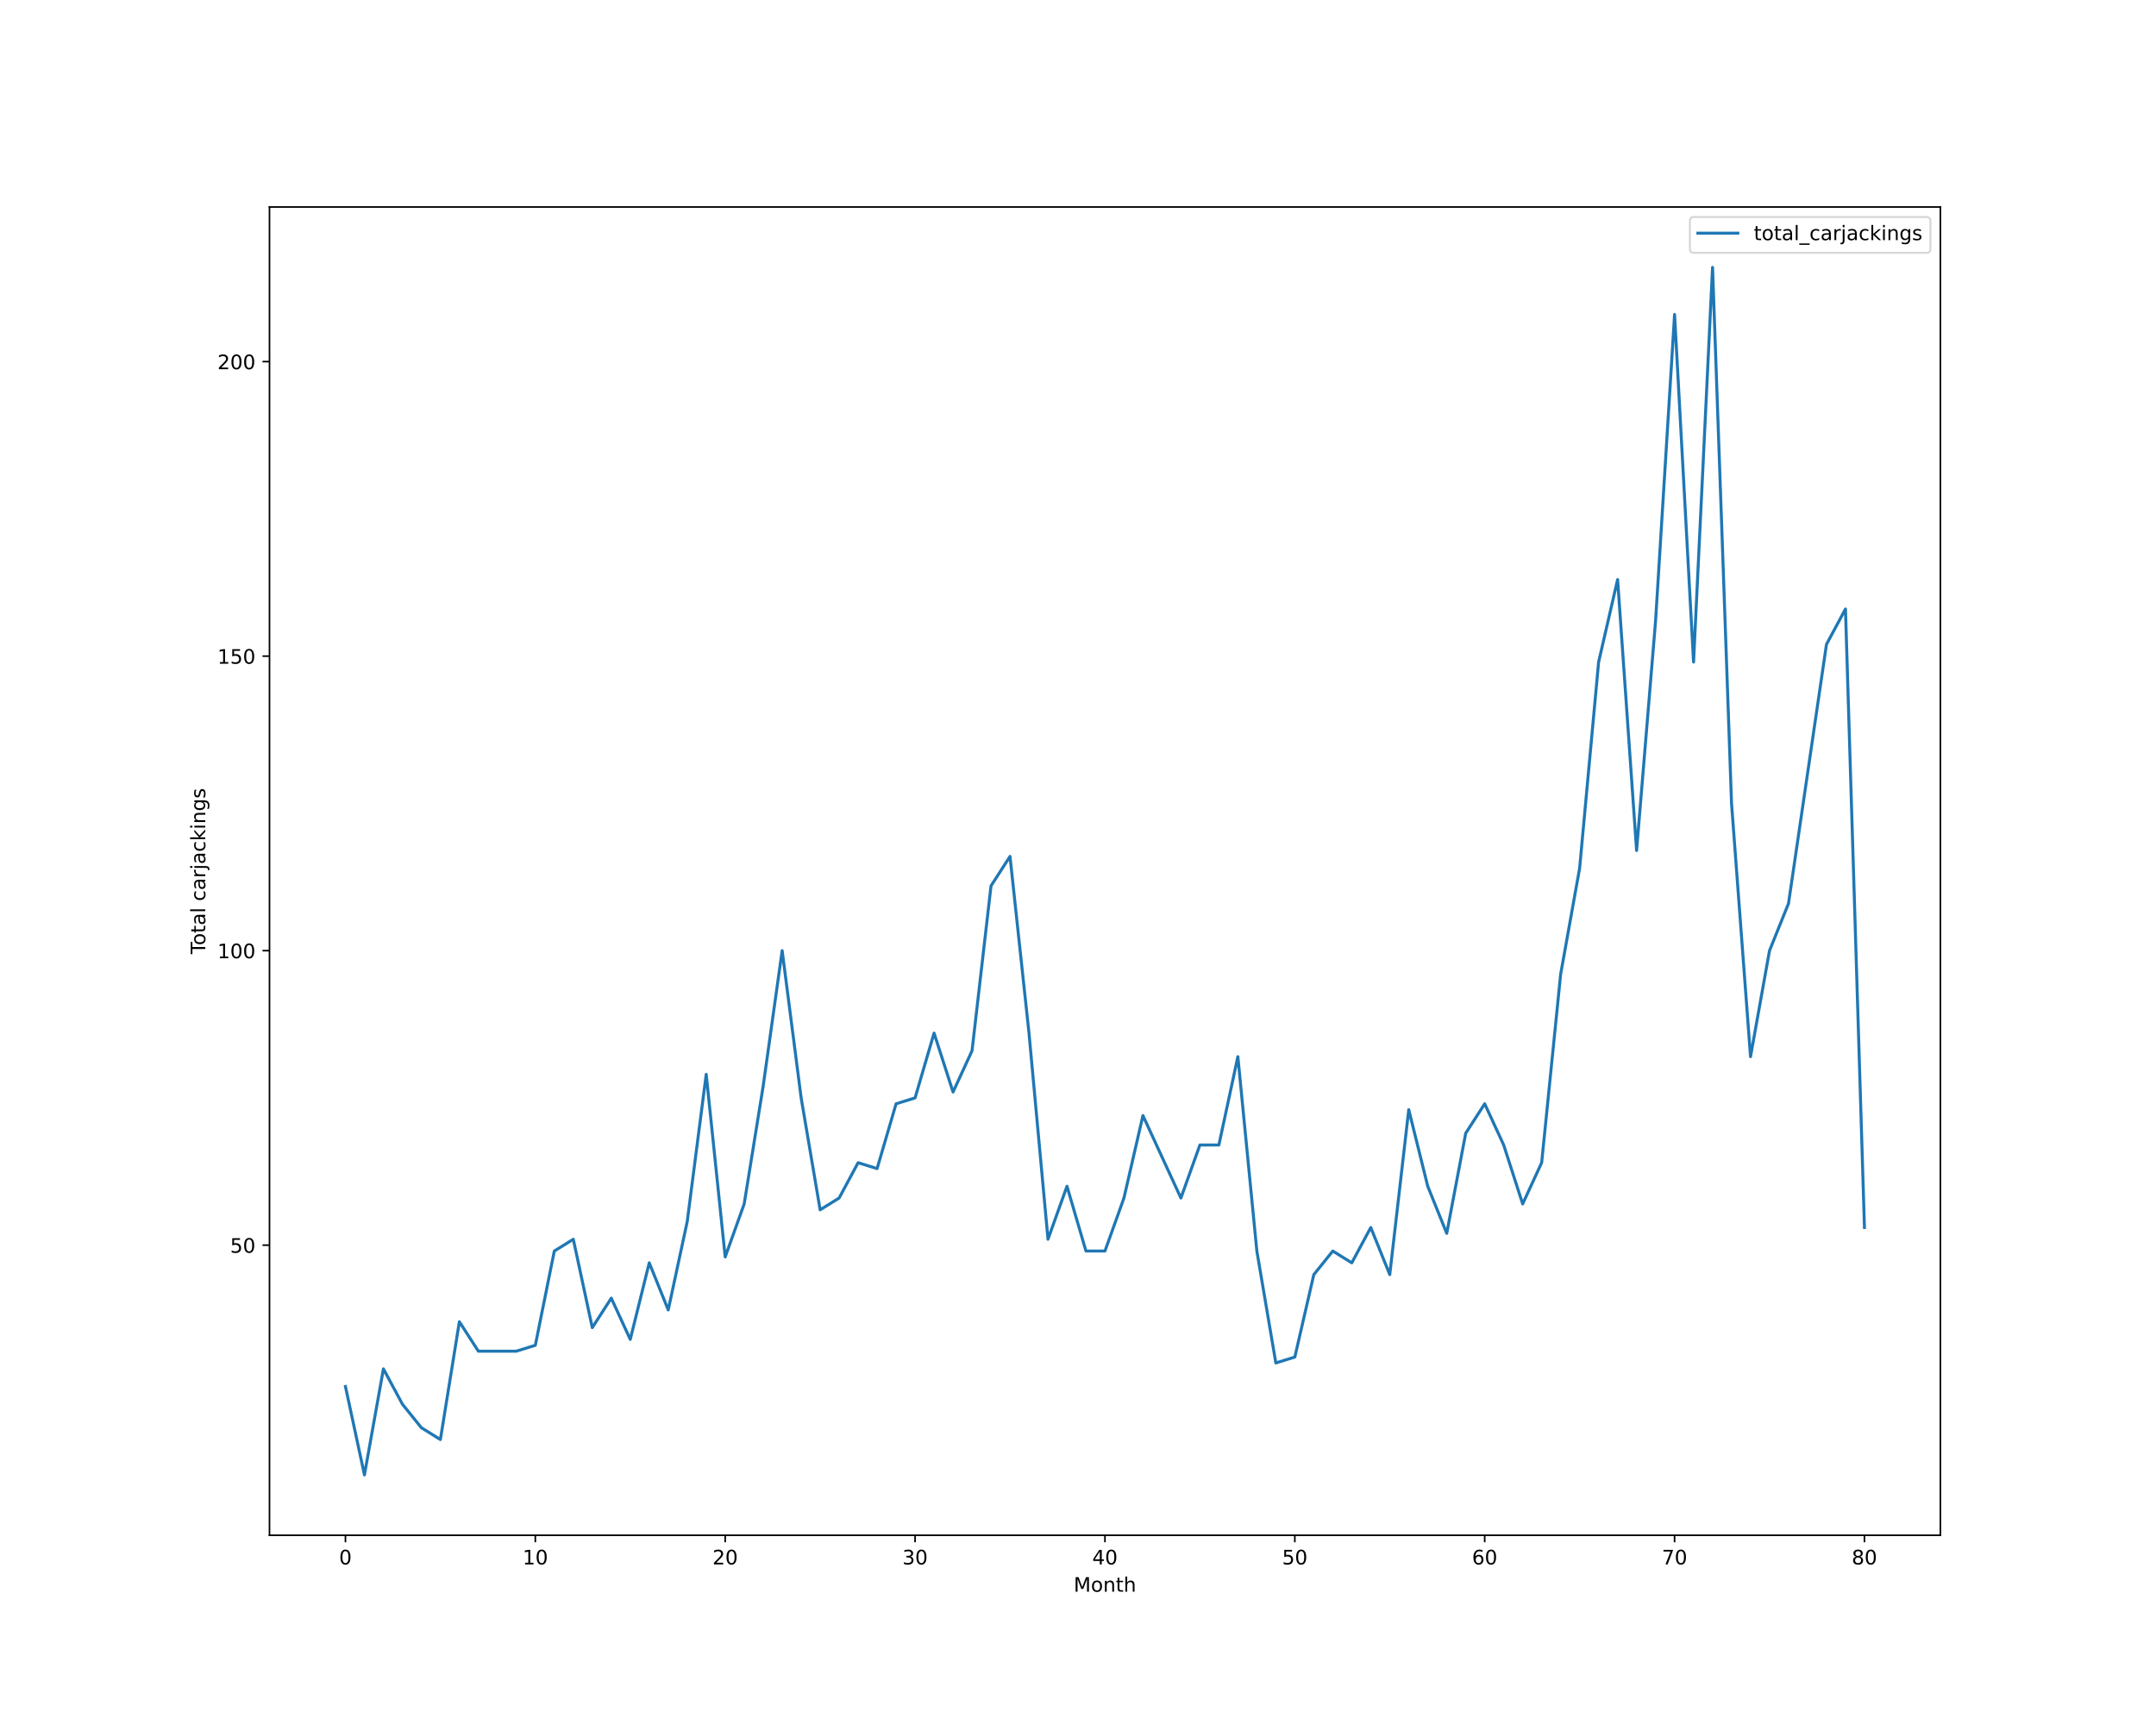
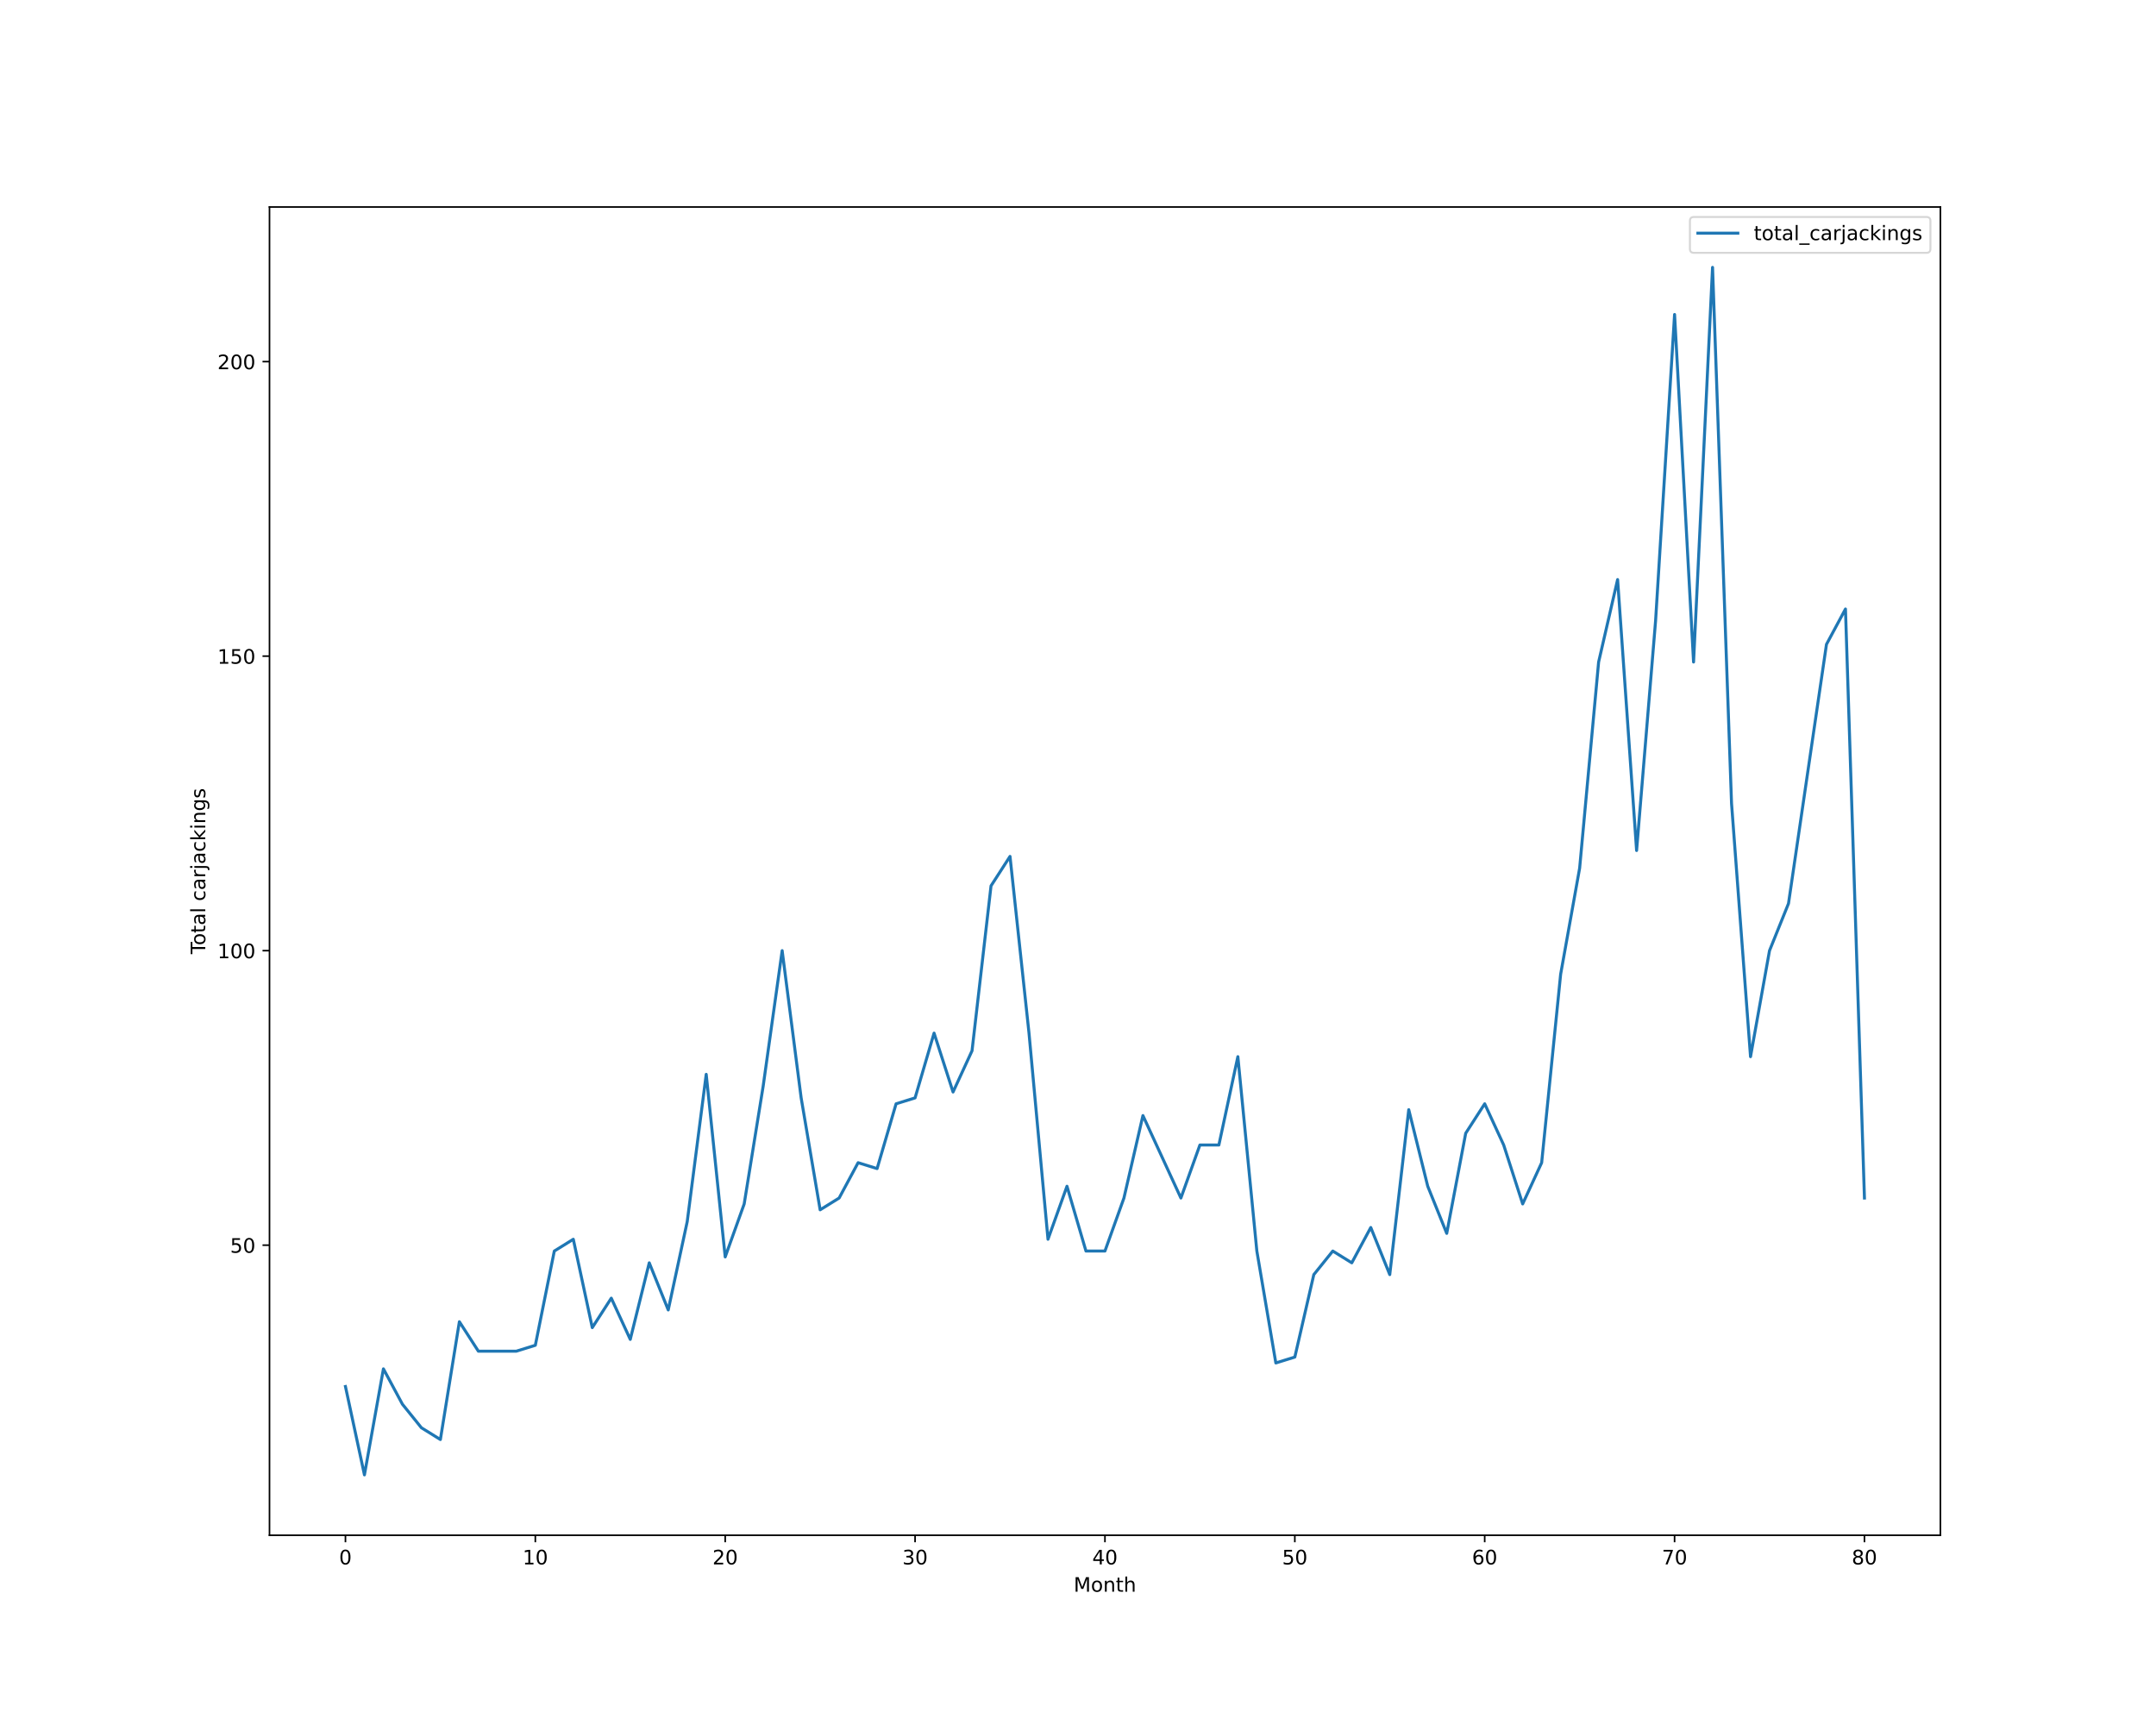
<svg xmlns="http://www.w3.org/2000/svg" xmlns:xlink="http://www.w3.org/1999/xlink" height="864pt" version="1.1" viewBox="0 0 1080 864" width="1080pt">
  <defs>
    <style type="text/css">*{stroke-linecap:butt;stroke-linejoin:round;}</style>
  </defs>
  <g id="figure_1">
    <g id="patch_1">
      <path d="M 0 864  L 1080 864  L 1080 0  L 0 0  z " style="fill:#ffffff;" />
    </g>
    <g id="axes_1">
      <g id="patch_2">
        <path d="M 135 768.96  L 972 768.96  L 972 103.68  L 135 103.68  z " style="fill:#ffffff;" />
      </g>
      <g id="matplotlib.axis_1">
        <g id="xtick_1">
          <g id="line2d_1">
            <defs>
-               <path d="M 0 0  L 0 3.5  " id="mfacd2be5e6" style="stroke:#000000;stroke-width:0.8;" />
-             </defs>
-             <g>
-               <use style="stroke:#000000;stroke-width:0.8;" x="173.045" xlink:href="#mfacd2be5e6" y="768.96" />
+               <path d="M 0 0  L 0 3.5  " id="mfdf4e4b4fd" style="stroke:#000000;stroke-width:0.8;" />
+             </defs>
+             <g>
+               <use style="stroke:#000000;stroke-width:0.8;" x="173.045" xlink:href="#mfdf4e4b4fd" y="768.96" />
            </g>
          </g>
          <g id="text_1">
            <g transform="translate(169.8642 783.5584)scale(0.1 -0.1)">
              <defs>
                <path d="M 2034 4250  Q 1547 4250 1301 3770  Q 1056 3291 1056 2328  Q 1056 1369 1301 889  Q 1547 409 2034 409  Q 2525 409 2770 889  Q 3016 1369 3016 2328  Q 3016 3291 2770 3770  Q 2525 4250 2034 4250  z M 2034 4750  Q 2819 4750 3233 4129  Q 3647 3509 3647 2328  Q 3647 1150 3233 529  Q 2819 -91 2034 -91  Q 1250 -91 836 529  Q 422 1150 422 2328  Q 422 3509 836 4129  Q 1250 4750 2034 4750  z " id="DejaVuSans-30" transform="scale(0.015625)" />
              </defs>
              <use xlink:href="#DejaVuSans-30" />
            </g>
          </g>
        </g>
        <g id="xtick_2">
          <g id="line2d_2">
            <g>
-               <use style="stroke:#000000;stroke-width:0.8;" x="268.159" xlink:href="#mfacd2be5e6" y="768.96" />
+               <use style="stroke:#000000;stroke-width:0.8;" x="268.159" xlink:href="#mfdf4e4b4fd" y="768.96" />
            </g>
          </g>
          <g id="text_2">
            <g transform="translate(261.7966 783.5584)scale(0.1 -0.1)">
              <defs>
                <path d="M 794 531  L 1825 531  L 1825 4091  L 703 3866  L 703 4441  L 1819 4666  L 2450 4666  L 2450 531  L 3481 531  L 3481 0  L 794 0  L 794 531  z " id="DejaVuSans-31" transform="scale(0.015625)" />
              </defs>
              <use xlink:href="#DejaVuSans-31" />
              <use x="63.623" xlink:href="#DejaVuSans-30" />
            </g>
          </g>
        </g>
        <g id="xtick_3">
          <g id="line2d_3">
            <g>
-               <use style="stroke:#000000;stroke-width:0.8;" x="363.273" xlink:href="#mfacd2be5e6" y="768.96" />
+               <use style="stroke:#000000;stroke-width:0.8;" x="363.273" xlink:href="#mfdf4e4b4fd" y="768.96" />
            </g>
          </g>
          <g id="text_3">
            <g transform="translate(356.9102 783.5584)scale(0.1 -0.1)">
              <defs>
                <path d="M 1228 531  L 3431 531  L 3431 0  L 469 0  L 469 531  Q 828 903 1448 1529  Q 2069 2156 2228 2338  Q 2531 2678 2651 2914  Q 2772 3150 2772 3378  Q 2772 3750 2511 3984  Q 2250 4219 1831 4219  Q 1534 4219 1204 4116  Q 875 4013 500 3803  L 500 4441  Q 881 4594 1212 4672  Q 1544 4750 1819 4750  Q 2544 4750 2975 4387  Q 3406 4025 3406 3419  Q 3406 3131 3298 2873  Q 3191 2616 2906 2266  Q 2828 2175 2409 1742  Q 1991 1309 1228 531  z " id="DejaVuSans-32" transform="scale(0.015625)" />
              </defs>
              <use xlink:href="#DejaVuSans-32" />
              <use x="63.623" xlink:href="#DejaVuSans-30" />
            </g>
          </g>
        </g>
        <g id="xtick_4">
          <g id="line2d_4">
            <g>
-               <use style="stroke:#000000;stroke-width:0.8;" x="458.386" xlink:href="#mfacd2be5e6" y="768.96" />
+               <use style="stroke:#000000;stroke-width:0.8;" x="458.386" xlink:href="#mfdf4e4b4fd" y="768.96" />
            </g>
          </g>
          <g id="text_4">
            <g transform="translate(452.0239 783.5584)scale(0.1 -0.1)">
              <defs>
                <path d="M 2597 2516  Q 3050 2419 3304 2112  Q 3559 1806 3559 1356  Q 3559 666 3084 287  Q 2609 -91 1734 -91  Q 1441 -91 1130 -33  Q 819 25 488 141  L 488 750  Q 750 597 1062 519  Q 1375 441 1716 441  Q 2309 441 2620 675  Q 2931 909 2931 1356  Q 2931 1769 2642 2001  Q 2353 2234 1838 2234  L 1294 2234  L 1294 2753  L 1863 2753  Q 2328 2753 2575 2939  Q 2822 3125 2822 3475  Q 2822 3834 2567 4026  Q 2313 4219 1838 4219  Q 1578 4219 1281 4162  Q 984 4106 628 3988  L 628 4550  Q 988 4650 1302 4700  Q 1616 4750 1894 4750  Q 2613 4750 3031 4423  Q 3450 4097 3450 3541  Q 3450 3153 3228 2886  Q 3006 2619 2597 2516  z " id="DejaVuSans-33" transform="scale(0.015625)" />
              </defs>
              <use xlink:href="#DejaVuSans-33" />
              <use x="63.623" xlink:href="#DejaVuSans-30" />
            </g>
          </g>
        </g>
        <g id="xtick_5">
          <g id="line2d_5">
            <g>
-               <use style="stroke:#000000;stroke-width:0.8;" x="553.5" xlink:href="#mfacd2be5e6" y="768.96" />
+               <use style="stroke:#000000;stroke-width:0.8;" x="553.5" xlink:href="#mfdf4e4b4fd" y="768.96" />
            </g>
          </g>
          <g id="text_5">
            <g transform="translate(547.1375 783.5584)scale(0.1 -0.1)">
              <defs>
                <path d="M 2419 4116  L 825 1625  L 2419 1625  L 2419 4116  z M 2253 4666  L 3047 4666  L 3047 1625  L 3713 1625  L 3713 1100  L 3047 1100  L 3047 0  L 2419 0  L 2419 1100  L 313 1100  L 313 1709  L 2253 4666  z " id="DejaVuSans-34" transform="scale(0.015625)" />
              </defs>
              <use xlink:href="#DejaVuSans-34" />
              <use x="63.623" xlink:href="#DejaVuSans-30" />
            </g>
          </g>
        </g>
        <g id="xtick_6">
          <g id="line2d_6">
            <g>
-               <use style="stroke:#000000;stroke-width:0.8;" x="648.614" xlink:href="#mfacd2be5e6" y="768.96" />
+               <use style="stroke:#000000;stroke-width:0.8;" x="648.614" xlink:href="#mfdf4e4b4fd" y="768.96" />
            </g>
          </g>
          <g id="text_6">
            <g transform="translate(642.2511 783.5584)scale(0.1 -0.1)">
              <defs>
                <path d="M 691 4666  L 3169 4666  L 3169 4134  L 1269 4134  L 1269 2991  Q 1406 3038 1543 3061  Q 1681 3084 1819 3084  Q 2600 3084 3056 2656  Q 3513 2228 3513 1497  Q 3513 744 3044 326  Q 2575 -91 1722 -91  Q 1428 -91 1123 -41  Q 819 9 494 109  L 494 744  Q 775 591 1075 516  Q 1375 441 1709 441  Q 2250 441 2565 725  Q 2881 1009 2881 1497  Q 2881 1984 2565 2268  Q 2250 2553 1709 2553  Q 1456 2553 1204 2497  Q 953 2441 691 2322  L 691 4666  z " id="DejaVuSans-35" transform="scale(0.015625)" />
              </defs>
              <use xlink:href="#DejaVuSans-35" />
              <use x="63.623" xlink:href="#DejaVuSans-30" />
            </g>
          </g>
        </g>
        <g id="xtick_7">
          <g id="line2d_7">
            <g>
-               <use style="stroke:#000000;stroke-width:0.8;" x="743.727" xlink:href="#mfacd2be5e6" y="768.96" />
+               <use style="stroke:#000000;stroke-width:0.8;" x="743.727" xlink:href="#mfdf4e4b4fd" y="768.96" />
            </g>
          </g>
          <g id="text_7">
            <g transform="translate(737.3648 783.5584)scale(0.1 -0.1)">
              <defs>
                <path d="M 2113 2584  Q 1688 2584 1439 2293  Q 1191 2003 1191 1497  Q 1191 994 1439 701  Q 1688 409 2113 409  Q 2538 409 2786 701  Q 3034 994 3034 1497  Q 3034 2003 2786 2293  Q 2538 2584 2113 2584  z M 3366 4563  L 3366 3988  Q 3128 4100 2886 4159  Q 2644 4219 2406 4219  Q 1781 4219 1451 3797  Q 1122 3375 1075 2522  Q 1259 2794 1537 2939  Q 1816 3084 2150 3084  Q 2853 3084 3261 2657  Q 3669 2231 3669 1497  Q 3669 778 3244 343  Q 2819 -91 2113 -91  Q 1303 -91 875 529  Q 447 1150 447 2328  Q 447 3434 972 4092  Q 1497 4750 2381 4750  Q 2619 4750 2861 4703  Q 3103 4656 3366 4563  z " id="DejaVuSans-36" transform="scale(0.015625)" />
              </defs>
              <use xlink:href="#DejaVuSans-36" />
              <use x="63.623" xlink:href="#DejaVuSans-30" />
            </g>
          </g>
        </g>
        <g id="xtick_8">
          <g id="line2d_8">
            <g>
-               <use style="stroke:#000000;stroke-width:0.8;" x="838.841" xlink:href="#mfacd2be5e6" y="768.96" />
+               <use style="stroke:#000000;stroke-width:0.8;" x="838.841" xlink:href="#mfdf4e4b4fd" y="768.96" />
            </g>
          </g>
          <g id="text_8">
            <g transform="translate(832.4784 783.5584)scale(0.1 -0.1)">
              <defs>
                <path d="M 525 4666  L 3525 4666  L 3525 4397  L 1831 0  L 1172 0  L 2766 4134  L 525 4134  L 525 4666  z " id="DejaVuSans-37" transform="scale(0.015625)" />
              </defs>
              <use xlink:href="#DejaVuSans-37" />
              <use x="63.623" xlink:href="#DejaVuSans-30" />
            </g>
          </g>
        </g>
        <g id="xtick_9">
          <g id="line2d_9">
            <g>
-               <use style="stroke:#000000;stroke-width:0.8;" x="933.955" xlink:href="#mfacd2be5e6" y="768.96" />
+               <use style="stroke:#000000;stroke-width:0.8;" x="933.955" xlink:href="#mfdf4e4b4fd" y="768.96" />
            </g>
          </g>
          <g id="text_9">
            <g transform="translate(927.592 783.5584)scale(0.1 -0.1)">
              <defs>
                <path d="M 2034 2216  Q 1584 2216 1326 1975  Q 1069 1734 1069 1313  Q 1069 891 1326 650  Q 1584 409 2034 409  Q 2484 409 2743 651  Q 3003 894 3003 1313  Q 3003 1734 2745 1975  Q 2488 2216 2034 2216  z M 1403 2484  Q 997 2584 770 2862  Q 544 3141 544 3541  Q 544 4100 942 4425  Q 1341 4750 2034 4750  Q 2731 4750 3128 4425  Q 3525 4100 3525 3541  Q 3525 3141 3298 2862  Q 3072 2584 2669 2484  Q 3125 2378 3379 2068  Q 3634 1759 3634 1313  Q 3634 634 3220 271  Q 2806 -91 2034 -91  Q 1263 -91 848 271  Q 434 634 434 1313  Q 434 1759 690 2068  Q 947 2378 1403 2484  z M 1172 3481  Q 1172 3119 1398 2916  Q 1625 2713 2034 2713  Q 2441 2713 2670 2916  Q 2900 3119 2900 3481  Q 2900 3844 2670 4047  Q 2441 4250 2034 4250  Q 1625 4250 1398 4047  Q 1172 3844 1172 3481  z " id="DejaVuSans-38" transform="scale(0.015625)" />
              </defs>
              <use xlink:href="#DejaVuSans-38" />
              <use x="63.623" xlink:href="#DejaVuSans-30" />
            </g>
          </g>
        </g>
        <g id="text_10">
          <g transform="translate(537.8289 797.2366)scale(0.1 -0.1)">
            <defs>
              <path d="M 628 4666  L 1569 4666  L 2759 1491  L 3956 4666  L 4897 4666  L 4897 0  L 4281 0  L 4281 4097  L 3078 897  L 2444 897  L 1241 4097  L 1241 0  L 628 0  L 628 4666  z " id="DejaVuSans-4d" transform="scale(0.015625)" />
              <path d="M 1959 3097  Q 1497 3097 1228 2736  Q 959 2375 959 1747  Q 959 1119 1226 758  Q 1494 397 1959 397  Q 2419 397 2687 759  Q 2956 1122 2956 1747  Q 2956 2369 2687 2733  Q 2419 3097 1959 3097  z M 1959 3584  Q 2709 3584 3137 3096  Q 3566 2609 3566 1747  Q 3566 888 3137 398  Q 2709 -91 1959 -91  Q 1206 -91 779 398  Q 353 888 353 1747  Q 353 2609 779 3096  Q 1206 3584 1959 3584  z " id="DejaVuSans-6f" transform="scale(0.015625)" />
              <path d="M 3513 2113  L 3513 0  L 2938 0  L 2938 2094  Q 2938 2591 2744 2837  Q 2550 3084 2163 3084  Q 1697 3084 1428 2787  Q 1159 2491 1159 1978  L 1159 0  L 581 0  L 581 3500  L 1159 3500  L 1159 2956  Q 1366 3272 1645 3428  Q 1925 3584 2291 3584  Q 2894 3584 3203 3211  Q 3513 2838 3513 2113  z " id="DejaVuSans-6e" transform="scale(0.015625)" />
              <path d="M 1172 4494  L 1172 3500  L 2356 3500  L 2356 3053  L 1172 3053  L 1172 1153  Q 1172 725 1289 603  Q 1406 481 1766 481  L 2356 481  L 2356 0  L 1766 0  Q 1100 0 847 248  Q 594 497 594 1153  L 594 3053  L 172 3053  L 172 3500  L 594 3500  L 594 4494  L 1172 4494  z " id="DejaVuSans-74" transform="scale(0.015625)" />
              <path d="M 3513 2113  L 3513 0  L 2938 0  L 2938 2094  Q 2938 2591 2744 2837  Q 2550 3084 2163 3084  Q 1697 3084 1428 2787  Q 1159 2491 1159 1978  L 1159 0  L 581 0  L 581 4863  L 1159 4863  L 1159 2956  Q 1366 3272 1645 3428  Q 1925 3584 2291 3584  Q 2894 3584 3203 3211  Q 3513 2838 3513 2113  z " id="DejaVuSans-68" transform="scale(0.015625)" />
            </defs>
            <use xlink:href="#DejaVuSans-4d" />
            <use x="86.279" xlink:href="#DejaVuSans-6f" />
            <use x="147.461" xlink:href="#DejaVuSans-6e" />
            <use x="210.84" xlink:href="#DejaVuSans-74" />
            <use x="250.049" xlink:href="#DejaVuSans-68" />
          </g>
        </g>
      </g>
      <g id="matplotlib.axis_2">
        <g id="ytick_1">
          <g id="line2d_10">
            <defs>
-               <path d="M 0 0  L -3.5 0  " id="mf93f7552ea" style="stroke:#000000;stroke-width:0.8;" />
-             </defs>
-             <g>
-               <use style="stroke:#000000;stroke-width:0.8;" x="135" xlink:href="#mf93f7552ea" y="623.66" />
+               <path d="M 0 0  L -3.5 0  " id="mb421437834" style="stroke:#000000;stroke-width:0.8;" />
+             </defs>
+             <g>
+               <use style="stroke:#000000;stroke-width:0.8;" x="135" xlink:href="#mb421437834" y="623.66" />
            </g>
          </g>
          <g id="text_11">
            <g transform="translate(115.275 627.4597)scale(0.1 -0.1)">
              <use xlink:href="#DejaVuSans-35" />
              <use x="63.623" xlink:href="#DejaVuSans-30" />
            </g>
          </g>
        </g>
        <g id="ytick_2">
          <g id="line2d_11">
            <g>
-               <use style="stroke:#000000;stroke-width:0.8;" x="135" xlink:href="#mf93f7552ea" y="476.148" />
+               <use style="stroke:#000000;stroke-width:0.8;" x="135" xlink:href="#mb421437834" y="476.148" />
            </g>
          </g>
          <g id="text_12">
            <g transform="translate(108.9125 479.9475)scale(0.1 -0.1)">
              <use xlink:href="#DejaVuSans-31" />
              <use x="63.623" xlink:href="#DejaVuSans-30" />
              <use x="127.246" xlink:href="#DejaVuSans-30" />
            </g>
          </g>
        </g>
        <g id="ytick_3">
          <g id="line2d_12">
            <g>
-               <use style="stroke:#000000;stroke-width:0.8;" x="135" xlink:href="#mf93f7552ea" y="328.636" />
+               <use style="stroke:#000000;stroke-width:0.8;" x="135" xlink:href="#mb421437834" y="328.636" />
            </g>
          </g>
          <g id="text_13">
            <g transform="translate(108.9125 332.4353)scale(0.1 -0.1)">
              <use xlink:href="#DejaVuSans-31" />
              <use x="63.623" xlink:href="#DejaVuSans-35" />
              <use x="127.246" xlink:href="#DejaVuSans-30" />
            </g>
          </g>
        </g>
        <g id="ytick_4">
          <g id="line2d_13">
            <g>
-               <use style="stroke:#000000;stroke-width:0.8;" x="135" xlink:href="#mf93f7552ea" y="181.124" />
+               <use style="stroke:#000000;stroke-width:0.8;" x="135" xlink:href="#mb421437834" y="181.124" />
            </g>
          </g>
          <g id="text_14">
            <g transform="translate(108.9125 184.9231)scale(0.1 -0.1)">
              <use xlink:href="#DejaVuSans-32" />
              <use x="63.623" xlink:href="#DejaVuSans-30" />
              <use x="127.246" xlink:href="#DejaVuSans-30" />
            </g>
          </g>
        </g>
        <g id="text_15">
          <g transform="translate(102.8328 477.8888)rotate(-90)scale(0.1 -0.1)">
            <defs>
              <path d="M -19 4666  L 3928 4666  L 3928 4134  L 2272 4134  L 2272 0  L 1638 0  L 1638 4134  L -19 4134  L -19 4666  z " id="DejaVuSans-54" transform="scale(0.015625)" />
              <path d="M 2194 1759  Q 1497 1759 1228 1600  Q 959 1441 959 1056  Q 959 750 1161 570  Q 1363 391 1709 391  Q 2188 391 2477 730  Q 2766 1069 2766 1631  L 2766 1759  L 2194 1759  z M 3341 1997  L 3341 0  L 2766 0  L 2766 531  Q 2569 213 2275 61  Q 1981 -91 1556 -91  Q 1019 -91 701 211  Q 384 513 384 1019  Q 384 1609 779 1909  Q 1175 2209 1959 2209  L 2766 2209  L 2766 2266  Q 2766 2663 2505 2880  Q 2244 3097 1772 3097  Q 1472 3097 1187 3025  Q 903 2953 641 2809  L 641 3341  Q 956 3463 1253 3523  Q 1550 3584 1831 3584  Q 2591 3584 2966 3190  Q 3341 2797 3341 1997  z " id="DejaVuSans-61" transform="scale(0.015625)" />
              <path d="M 603 4863  L 1178 4863  L 1178 0  L 603 0  L 603 4863  z " id="DejaVuSans-6c" transform="scale(0.015625)" />
              <path id="DejaVuSans-20" transform="scale(0.015625)" />
              <path d="M 3122 3366  L 3122 2828  Q 2878 2963 2633 3030  Q 2388 3097 2138 3097  Q 1578 3097 1268 2742  Q 959 2388 959 1747  Q 959 1106 1268 751  Q 1578 397 2138 397  Q 2388 397 2633 464  Q 2878 531 3122 666  L 3122 134  Q 2881 22 2623 -34  Q 2366 -91 2075 -91  Q 1284 -91 818 406  Q 353 903 353 1747  Q 353 2603 823 3093  Q 1294 3584 2113 3584  Q 2378 3584 2631 3529  Q 2884 3475 3122 3366  z " id="DejaVuSans-63" transform="scale(0.015625)" />
              <path d="M 2631 2963  Q 2534 3019 2420 3045  Q 2306 3072 2169 3072  Q 1681 3072 1420 2755  Q 1159 2438 1159 1844  L 1159 0  L 581 0  L 581 3500  L 1159 3500  L 1159 2956  Q 1341 3275 1631 3429  Q 1922 3584 2338 3584  Q 2397 3584 2469 3576  Q 2541 3569 2628 3553  L 2631 2963  z " id="DejaVuSans-72" transform="scale(0.015625)" />
              <path d="M 603 3500  L 1178 3500  L 1178 -63  Q 1178 -731 923 -1031  Q 669 -1331 103 -1331  L -116 -1331  L -116 -844  L 38 -844  Q 366 -844 484 -692  Q 603 -541 603 -63  L 603 3500  z M 603 4863  L 1178 4863  L 1178 4134  L 603 4134  L 603 4863  z " id="DejaVuSans-6a" transform="scale(0.015625)" />
              <path d="M 581 4863  L 1159 4863  L 1159 1991  L 2875 3500  L 3609 3500  L 1753 1863  L 3688 0  L 2938 0  L 1159 1709  L 1159 0  L 581 0  L 581 4863  z " id="DejaVuSans-6b" transform="scale(0.015625)" />
              <path d="M 603 3500  L 1178 3500  L 1178 0  L 603 0  L 603 3500  z M 603 4863  L 1178 4863  L 1178 4134  L 603 4134  L 603 4863  z " id="DejaVuSans-69" transform="scale(0.015625)" />
              <path d="M 2906 1791  Q 2906 2416 2648 2759  Q 2391 3103 1925 3103  Q 1463 3103 1205 2759  Q 947 2416 947 1791  Q 947 1169 1205 825  Q 1463 481 1925 481  Q 2391 481 2648 825  Q 2906 1169 2906 1791  z M 3481 434  Q 3481 -459 3084 -895  Q 2688 -1331 1869 -1331  Q 1566 -1331 1297 -1286  Q 1028 -1241 775 -1147  L 775 -588  Q 1028 -725 1275 -790  Q 1522 -856 1778 -856  Q 2344 -856 2625 -561  Q 2906 -266 2906 331  L 2906 616  Q 2728 306 2450 153  Q 2172 0 1784 0  Q 1141 0 747 490  Q 353 981 353 1791  Q 353 2603 747 3093  Q 1141 3584 1784 3584  Q 2172 3584 2450 3431  Q 2728 3278 2906 2969  L 2906 3500  L 3481 3500  L 3481 434  z " id="DejaVuSans-67" transform="scale(0.015625)" />
              <path d="M 2834 3397  L 2834 2853  Q 2591 2978 2328 3040  Q 2066 3103 1784 3103  Q 1356 3103 1142 2972  Q 928 2841 928 2578  Q 928 2378 1081 2264  Q 1234 2150 1697 2047  L 1894 2003  Q 2506 1872 2764 1633  Q 3022 1394 3022 966  Q 3022 478 2636 193  Q 2250 -91 1575 -91  Q 1294 -91 989 -36  Q 684 19 347 128  L 347 722  Q 666 556 975 473  Q 1284 391 1588 391  Q 1994 391 2212 530  Q 2431 669 2431 922  Q 2431 1156 2273 1281  Q 2116 1406 1581 1522  L 1381 1569  Q 847 1681 609 1914  Q 372 2147 372 2553  Q 372 3047 722 3315  Q 1072 3584 1716 3584  Q 2034 3584 2315 3537  Q 2597 3491 2834 3397  z " id="DejaVuSans-73" transform="scale(0.015625)" />
            </defs>
            <use xlink:href="#DejaVuSans-54" />
            <use x="44.084" xlink:href="#DejaVuSans-6f" />
            <use x="105.266" xlink:href="#DejaVuSans-74" />
            <use x="144.475" xlink:href="#DejaVuSans-61" />
            <use x="205.754" xlink:href="#DejaVuSans-6c" />
            <use x="233.537" xlink:href="#DejaVuSans-20" />
            <use x="265.324" xlink:href="#DejaVuSans-63" />
            <use x="320.305" xlink:href="#DejaVuSans-61" />
            <use x="381.584" xlink:href="#DejaVuSans-72" />
            <use x="422.697" xlink:href="#DejaVuSans-6a" />
            <use x="450.48" xlink:href="#DejaVuSans-61" />
            <use x="511.76" xlink:href="#DejaVuSans-63" />
            <use x="566.74" xlink:href="#DejaVuSans-6b" />
            <use x="624.65" xlink:href="#DejaVuSans-69" />
            <use x="652.434" xlink:href="#DejaVuSans-6e" />
            <use x="715.812" xlink:href="#DejaVuSans-67" />
            <use x="779.289" xlink:href="#DejaVuSans-73" />
          </g>
        </g>
      </g>
      <g id="line2d_14">
-         <path clip-path="url(#p372808020b)" d="M 173.045 694.466  L 182.557 738.72  L 192.068 685.616  L 201.58 703.317  L 211.091 715.118  L 220.602 721.019  L 230.114 662.014  L 239.625 676.765  L 249.136 676.765  L 258.648 676.765  L 268.159 673.815  L 277.67 626.611  L 287.182 620.71  L 296.693 664.964  L 306.205 650.213  L 315.716 670.864  L 325.227 632.511  L 334.739 656.113  L 344.25 611.86  L 353.761 538.103  L 363.273 629.561  L 372.784 603.009  L 382.295 544.004  L 391.807 476.148  L 401.318 549.904  L 410.83 605.959  L 420.341 600.059  L 429.852 582.357  L 439.364 585.307  L 448.875 552.855  L 458.386 549.904  L 467.898 517.452  L 477.409 546.954  L 486.92 526.302  L 496.432 443.696  L 505.943 428.944  L 515.455 517.452  L 524.966 620.71  L 534.477 594.158  L 543.989 626.611  L 553.5 626.611  L 563.011 600.059  L 572.523 558.755  L 582.034 579.407  L 591.545 600.059  L 601.057 573.506  L 610.568 573.506  L 620.08 529.253  L 629.591 626.611  L 639.102 682.665  L 648.614 679.715  L 658.125 638.412  L 667.636 626.611  L 677.148 632.511  L 686.659 614.81  L 696.17 638.412  L 705.682 555.805  L 715.193 594.158  L 724.705 617.76  L 734.216 567.606  L 743.727 552.855  L 753.239 573.506  L 762.75 603.009  L 772.261 582.357  L 781.773 487.949  L 791.284 434.845  L 800.795 331.586  L 810.307 290.283  L 819.818 425.994  L 829.33 310.935  L 838.841 157.522  L 848.352 331.586  L 857.864 133.92  L 867.375 402.392  L 876.886 529.253  L 886.398 476.148  L 895.909 452.546  L 905.42 387.641  L 914.932 322.736  L 924.443 305.034  L 933.955 614.81  " style="fill:none;stroke:#1f77b4;stroke-linecap:square;stroke-width:1.5;" />
+         <path clip-path="url(#p66c9d287ff)" d="M 173.045 694.466  L 182.557 738.72  L 192.068 685.616  L 201.58 703.317  L 211.091 715.118  L 220.602 721.019  L 230.114 662.014  L 239.625 676.765  L 249.136 676.765  L 258.648 676.765  L 268.159 673.815  L 277.67 626.611  L 287.182 620.71  L 296.693 664.964  L 306.205 650.213  L 315.716 670.864  L 325.227 632.511  L 334.739 656.113  L 344.25 611.86  L 353.761 538.103  L 363.273 629.561  L 372.784 603.009  L 382.295 544.004  L 391.807 476.148  L 401.318 549.904  L 410.83 605.959  L 420.341 600.059  L 429.852 582.357  L 439.364 585.307  L 448.875 552.855  L 458.386 549.904  L 467.898 517.452  L 477.409 546.954  L 486.92 526.302  L 496.432 443.696  L 505.943 428.944  L 515.455 517.452  L 524.966 620.71  L 534.477 594.158  L 543.989 626.611  L 553.5 626.611  L 563.011 600.059  L 572.523 558.755  L 582.034 579.407  L 591.545 600.059  L 601.057 573.506  L 610.568 573.506  L 620.08 529.253  L 629.591 626.611  L 639.102 682.665  L 648.614 679.715  L 658.125 638.412  L 667.636 626.611  L 677.148 632.511  L 686.659 614.81  L 696.17 638.412  L 705.682 555.805  L 715.193 594.158  L 724.705 617.76  L 734.216 567.606  L 743.727 552.855  L 753.239 573.506  L 762.75 603.009  L 772.261 582.357  L 781.773 487.949  L 791.284 434.845  L 800.795 331.586  L 810.307 290.283  L 819.818 425.994  L 829.33 310.935  L 838.841 157.522  L 848.352 331.586  L 857.864 133.92  L 867.375 402.392  L 876.886 529.253  L 886.398 476.148  L 895.909 452.546  L 905.42 387.641  L 914.932 322.736  L 924.443 305.034  L 933.955 600.059  " style="fill:none;stroke:#1f77b4;stroke-linecap:square;stroke-width:1.5;" />
      </g>
      <g id="patch_3">
        <path d="M 135 768.96  L 135 103.68  " style="fill:none;stroke:#000000;stroke-linecap:square;stroke-linejoin:miter;stroke-width:0.8;" />
      </g>
      <g id="patch_4">
        <path d="M 972 768.96  L 972 103.68  " style="fill:none;stroke:#000000;stroke-linecap:square;stroke-linejoin:miter;stroke-width:0.8;" />
      </g>
      <g id="patch_5">
        <path d="M 135 768.96  L 972 768.96  " style="fill:none;stroke:#000000;stroke-linecap:square;stroke-linejoin:miter;stroke-width:0.8;" />
      </g>
      <g id="patch_6">
        <path d="M 135 103.68  L 972 103.68  " style="fill:none;stroke:#000000;stroke-linecap:square;stroke-linejoin:miter;stroke-width:0.8;" />
      </g>
      <g id="legend_1">
        <g id="patch_7">
          <path d="M 848.528 126.636  L 965 126.636  Q 967 126.636 967 124.636  L 967 110.68  Q 967 108.68 965 108.68  L 848.528 108.68  Q 846.528 108.68 846.528 110.68  L 846.528 124.636  Q 846.528 126.636 848.528 126.636  z " style="fill:#ffffff;opacity:0.8;stroke:#cccccc;stroke-linejoin:miter;" />
        </g>
        <g id="line2d_15">
          <path d="M 850.528 116.778  L 870.528 116.778  " style="fill:none;stroke:#1f77b4;stroke-linecap:square;stroke-width:1.5;" />
        </g>
        <g id="line2d_16" />
        <g id="text_16">
          <g transform="translate(878.5281 120.2784)scale(0.1 -0.1)">
            <defs>
              <path d="M 3263 -1063  L 3263 -1509  L -63 -1509  L -63 -1063  L 3263 -1063  z " id="DejaVuSans-5f" transform="scale(0.015625)" />
            </defs>
            <use xlink:href="#DejaVuSans-74" />
            <use x="39.209" xlink:href="#DejaVuSans-6f" />
            <use x="100.391" xlink:href="#DejaVuSans-74" />
            <use x="139.6" xlink:href="#DejaVuSans-61" />
            <use x="200.879" xlink:href="#DejaVuSans-6c" />
            <use x="228.662" xlink:href="#DejaVuSans-5f" />
            <use x="278.662" xlink:href="#DejaVuSans-63" />
            <use x="333.643" xlink:href="#DejaVuSans-61" />
            <use x="394.922" xlink:href="#DejaVuSans-72" />
            <use x="436.035" xlink:href="#DejaVuSans-6a" />
            <use x="463.818" xlink:href="#DejaVuSans-61" />
            <use x="525.098" xlink:href="#DejaVuSans-63" />
            <use x="580.078" xlink:href="#DejaVuSans-6b" />
            <use x="637.988" xlink:href="#DejaVuSans-69" />
            <use x="665.771" xlink:href="#DejaVuSans-6e" />
            <use x="729.15" xlink:href="#DejaVuSans-67" />
            <use x="792.627" xlink:href="#DejaVuSans-73" />
          </g>
        </g>
      </g>
    </g>
  </g>
  <defs>
-     <clipPath id="p372808020b">
+     <clipPath id="p66c9d287ff">
      <rect height="665.28" width="837" x="135" y="103.68" />
    </clipPath>
  </defs>
</svg>
